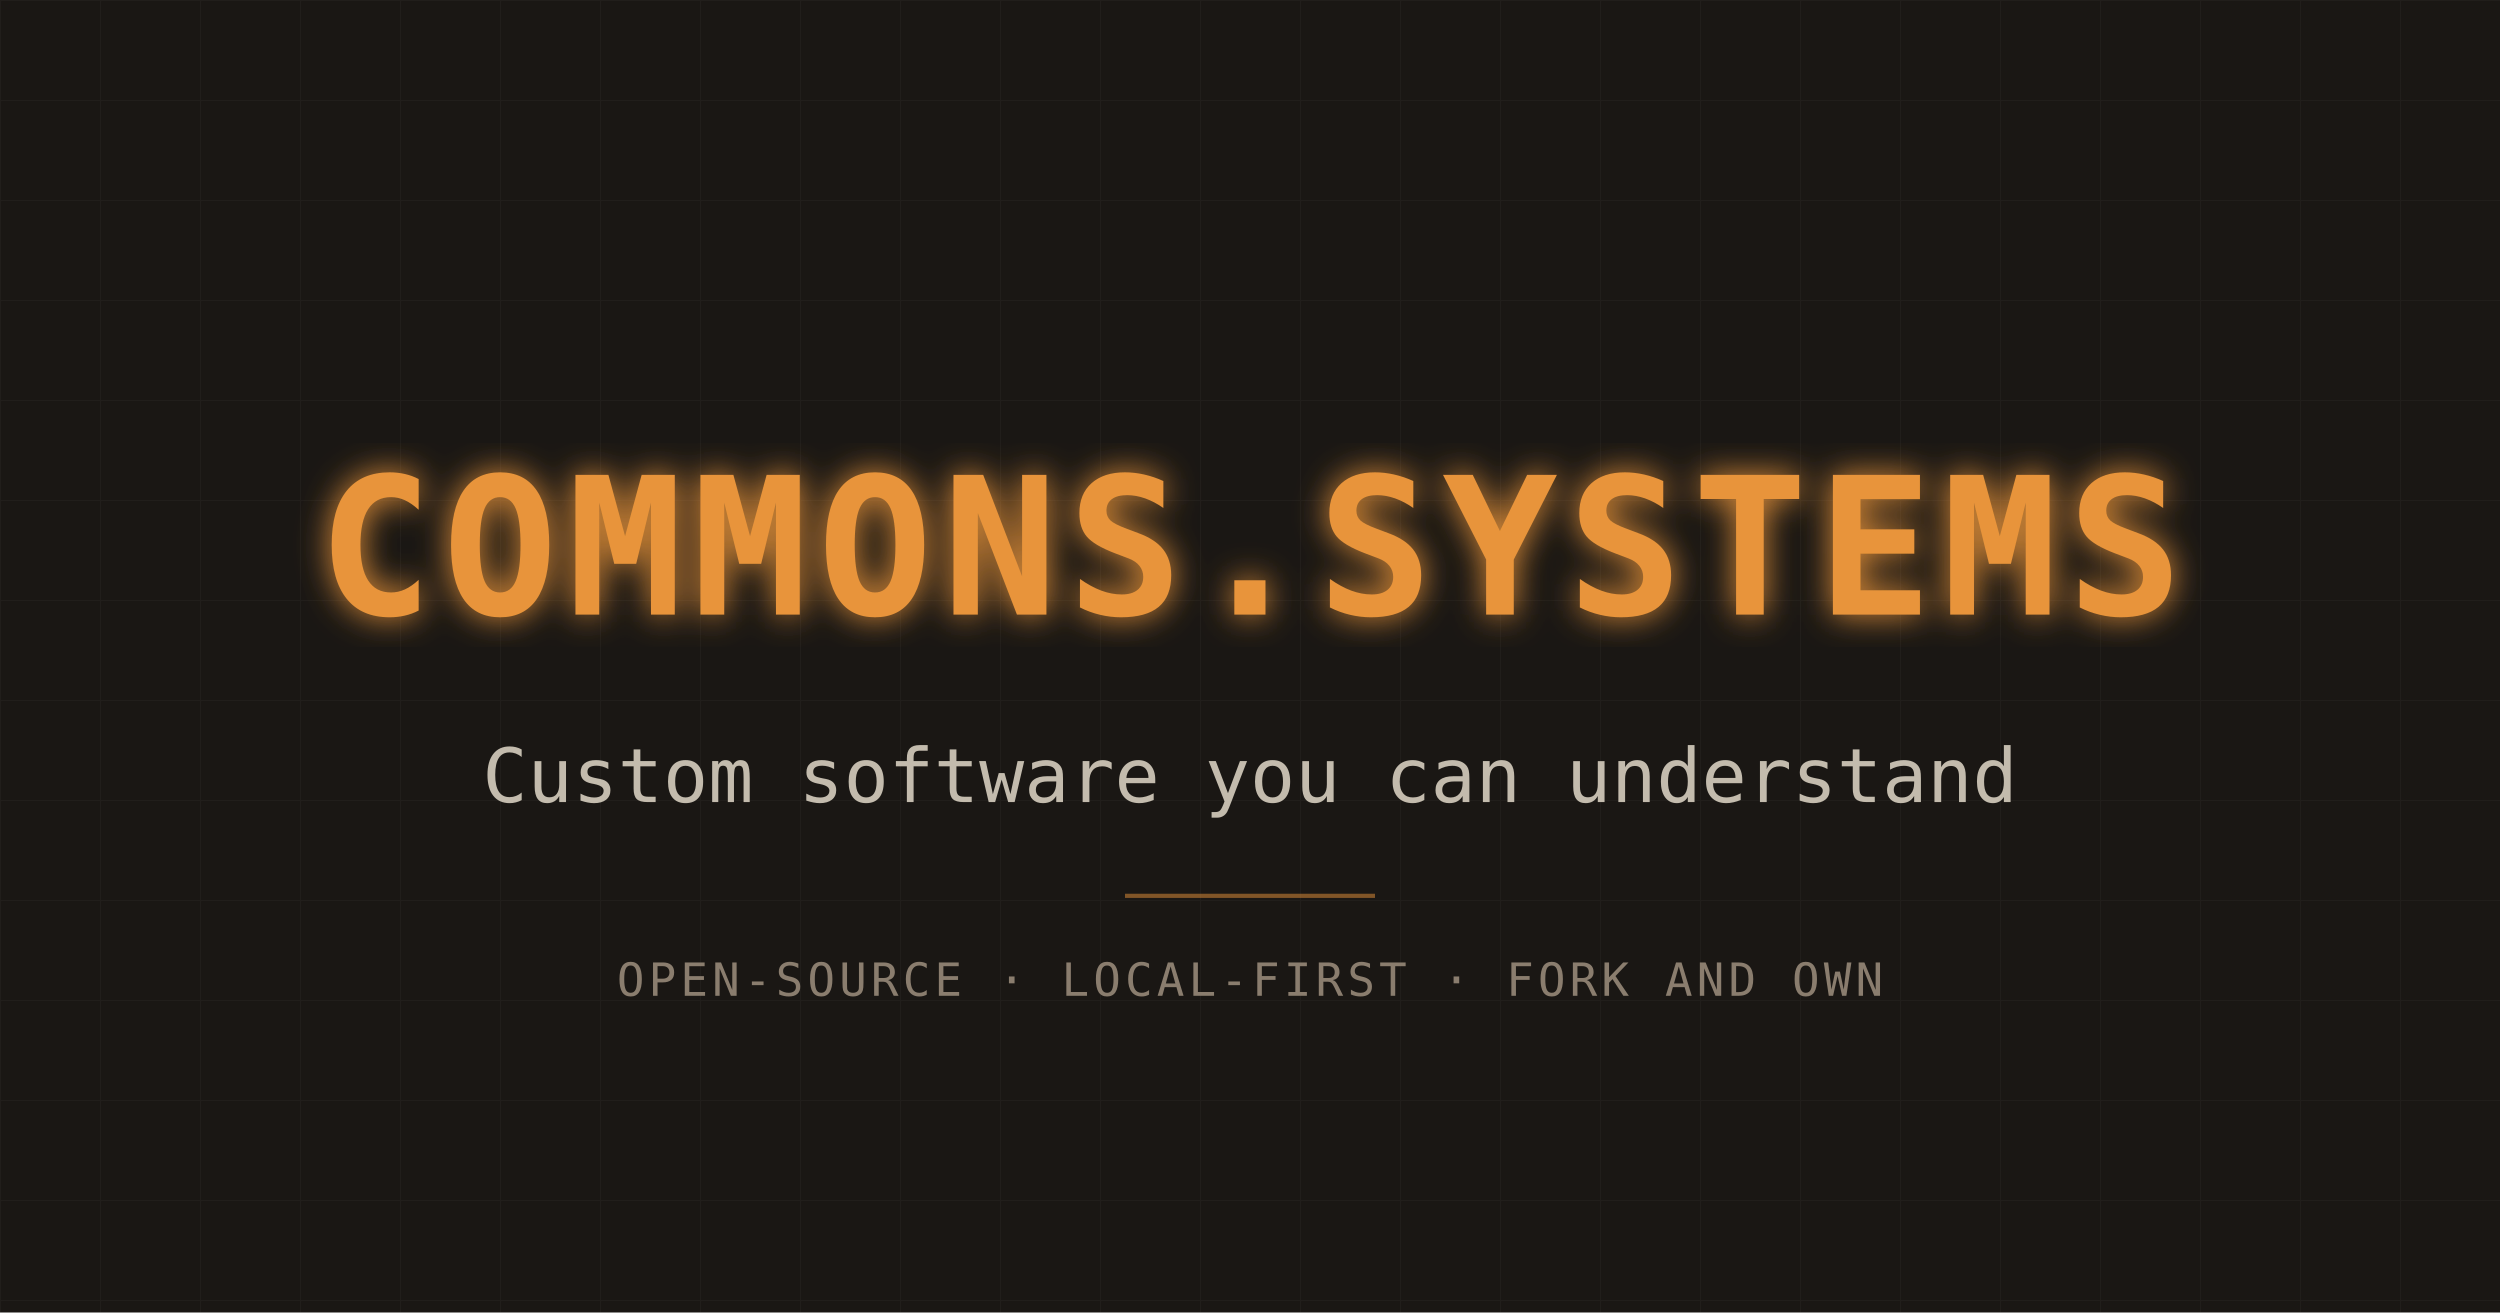
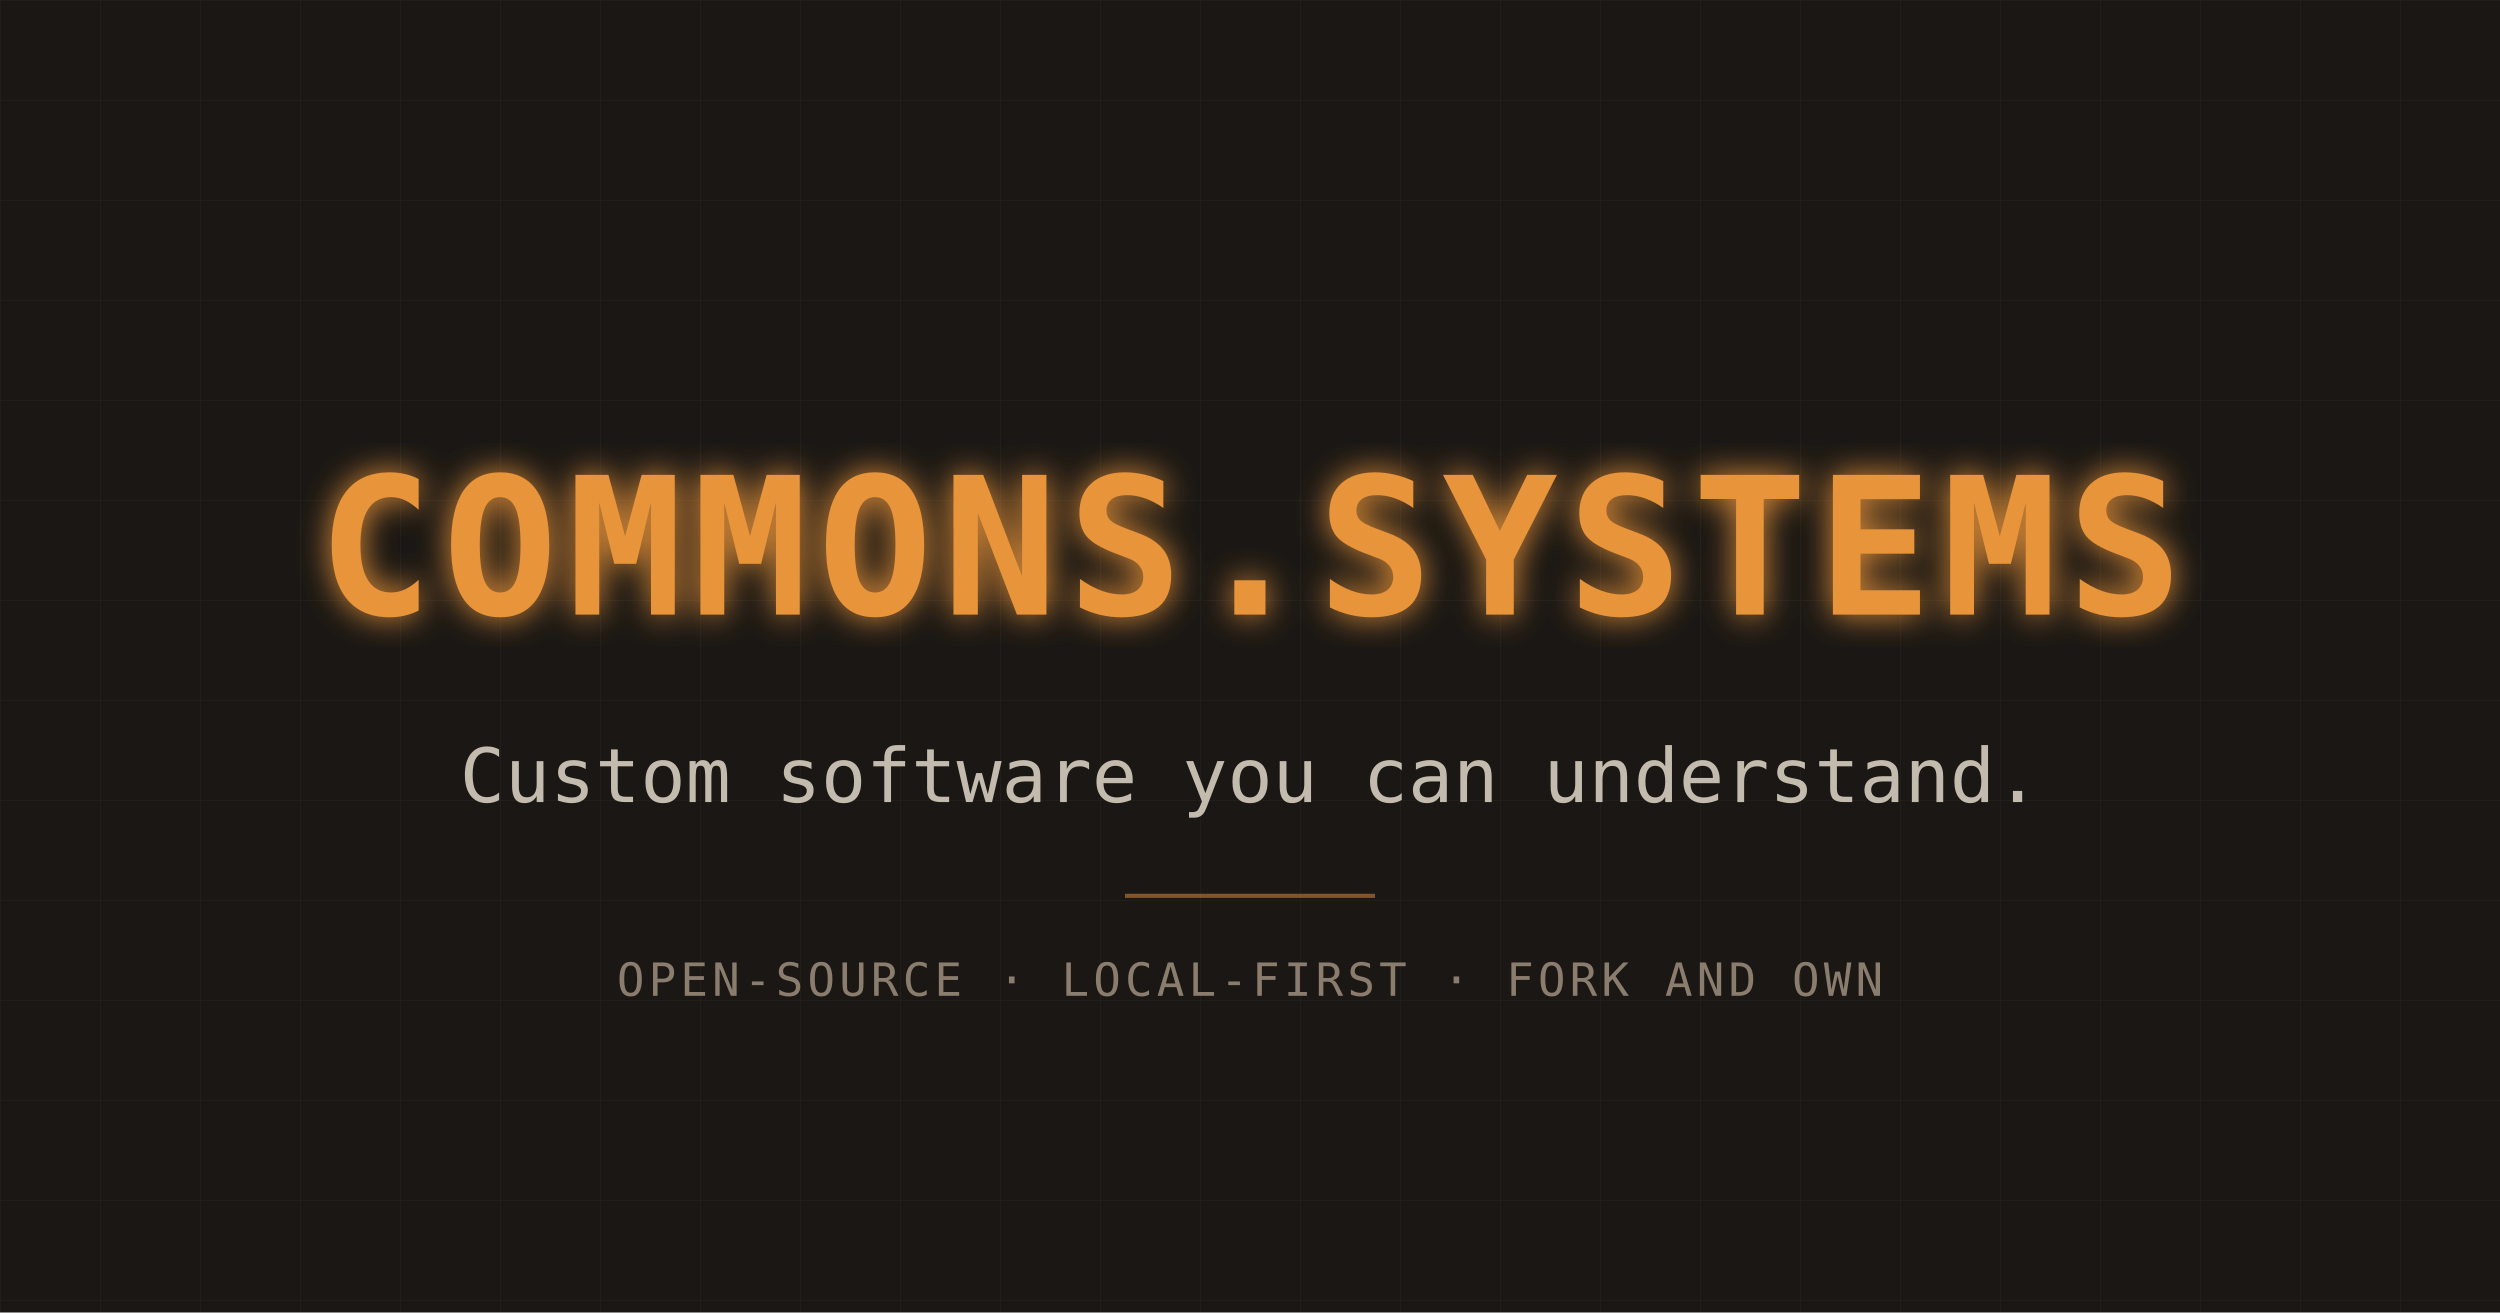
<svg xmlns="http://www.w3.org/2000/svg" width="1200" height="630" viewBox="0 0 1200 630">
  <defs>
    <pattern id="grid" x="0" y="0" width="48" height="48" patternUnits="userSpaceOnUse">
      <path d="M 48 0 L 0 0 0 48" fill="none" stroke="rgba(224, 216, 200, 0.04)" stroke-width="1" />
    </pattern>
    <filter id="glow" x="-20%" y="-20%" width="140%" height="140%">
      <feGaussianBlur stdDeviation="8" result="blur" />
      <feMerge>
        <feMergeNode in="blur" />
        <feMergeNode in="SourceGraphic" />
      </feMerge>
    </filter>
  </defs>
  <rect width="1200" height="630" fill="#1a1714" />
  <rect width="1200" height="630" fill="url(#grid)" />
  <text x="600" y="295" font-family="'IBM Plex Mono', ui-monospace, Menlo, Consolas, 'DejaVu Sans Mono', monospace" font-size="92" font-weight="700" letter-spacing="4.6" fill="#e8943a" text-anchor="middle" filter="url(#glow)">COMMONS.SYSTEMS</text>
-   <text x="600" y="385" font-family="'IBM Plex Mono', ui-monospace, Menlo, Consolas, 'DejaVu Sans Mono', monospace" font-size="36" font-weight="400" fill="#e0d8c8" text-anchor="middle" opacity="0.85">Custom software you can understand</text>
+   <text x="600" y="385" font-family="'IBM Plex Mono', ui-monospace, Menlo, Consolas, 'DejaVu Sans Mono', monospace" font-size="36" font-weight="400" fill="#e0d8c8" text-anchor="middle" opacity="0.85">Custom software you can understand.</text>
  <line x1="540" y1="430" x2="660" y2="430" stroke="#e8943a" stroke-width="2" opacity="0.5" />
  <text x="600" y="478" font-family="'IBM Plex Mono', ui-monospace, Menlo, Consolas, 'DejaVu Sans Mono', monospace" font-size="22" font-weight="400" fill="#8a7d6e" text-anchor="middle" letter-spacing="2">OPEN-SOURCE · LOCAL-FIRST · FORK AND OWN</text>
</svg>
